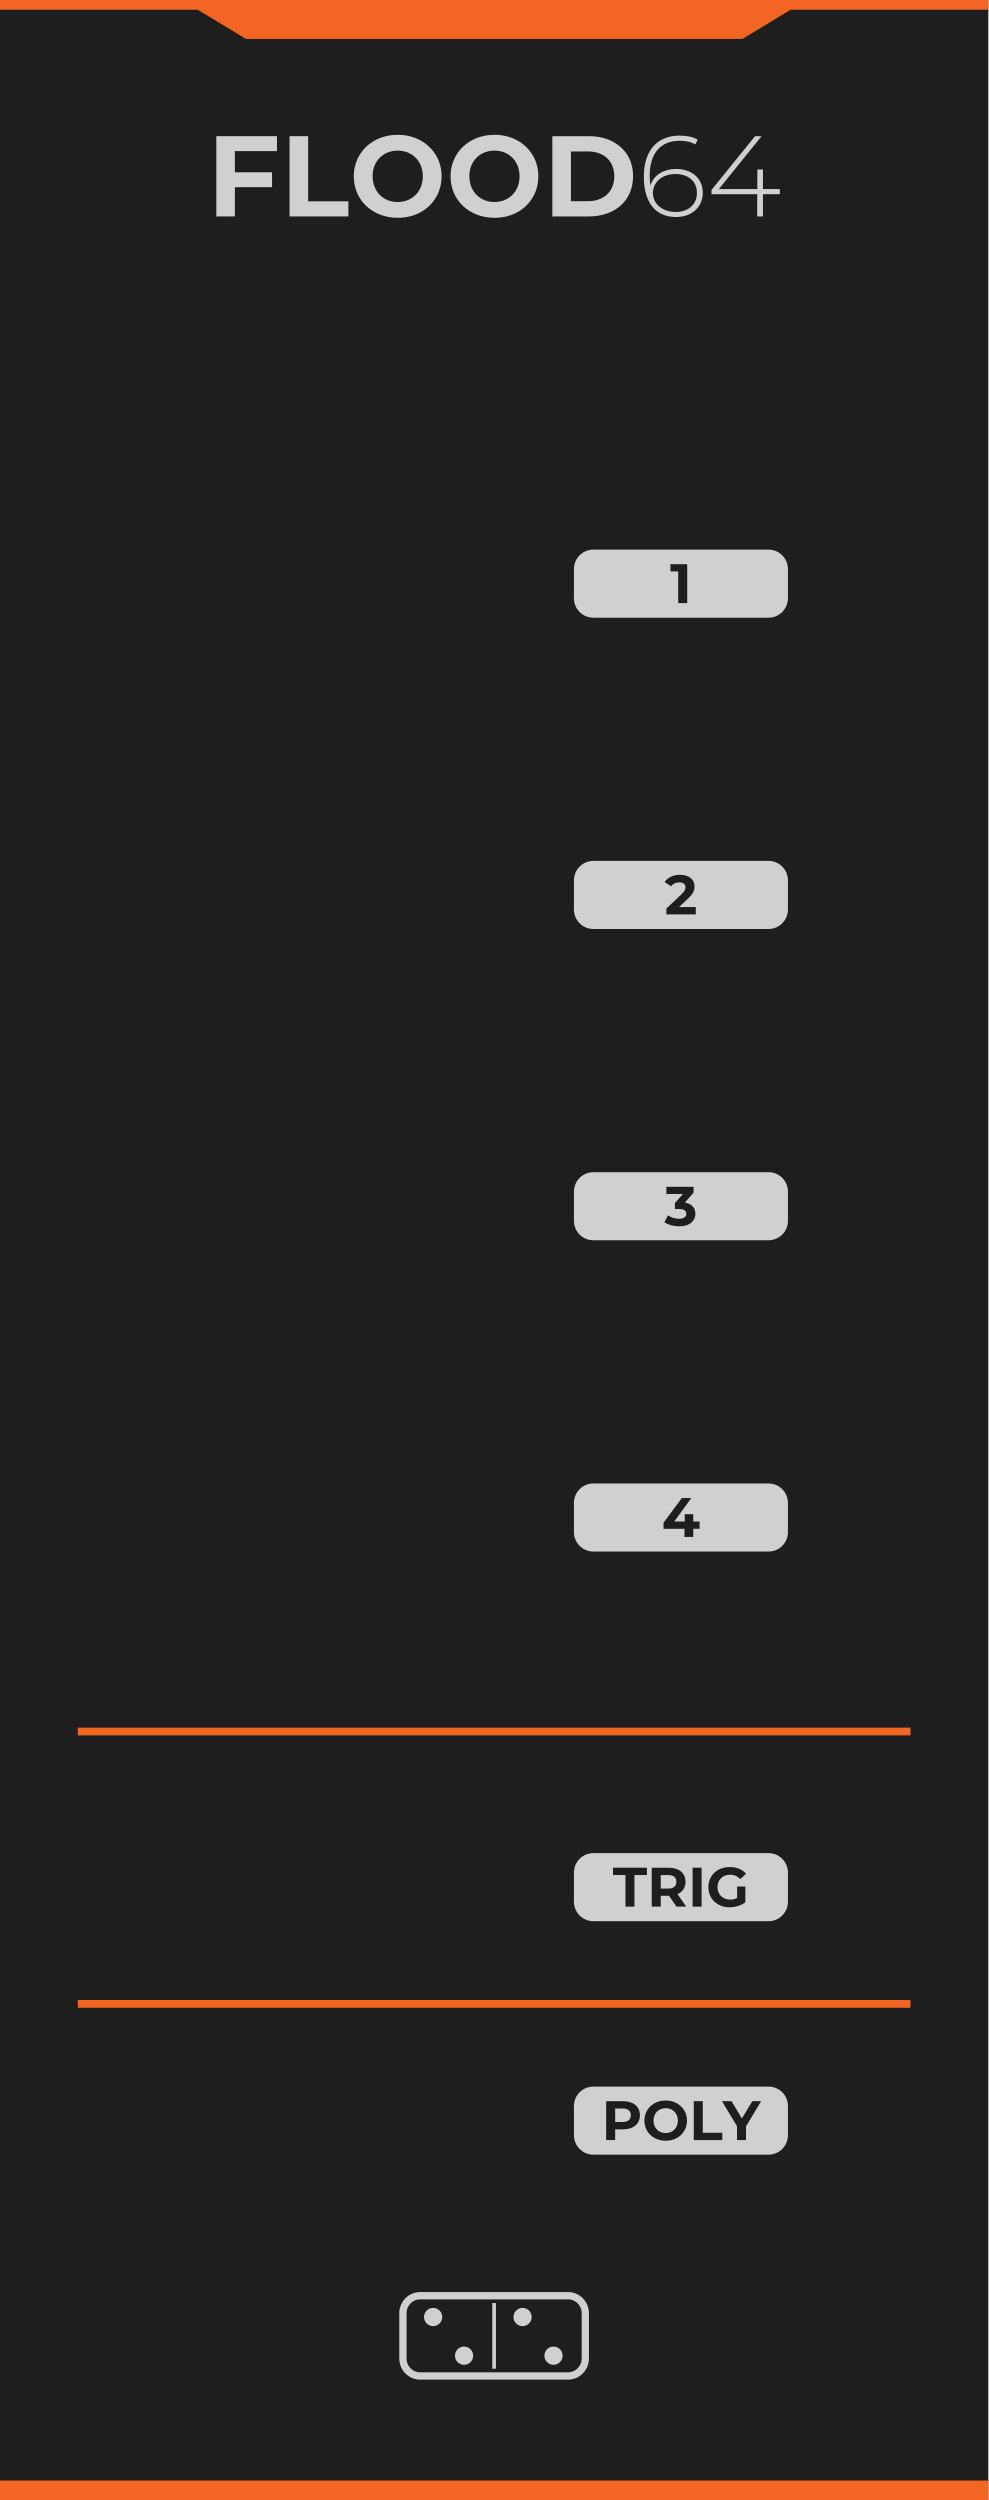
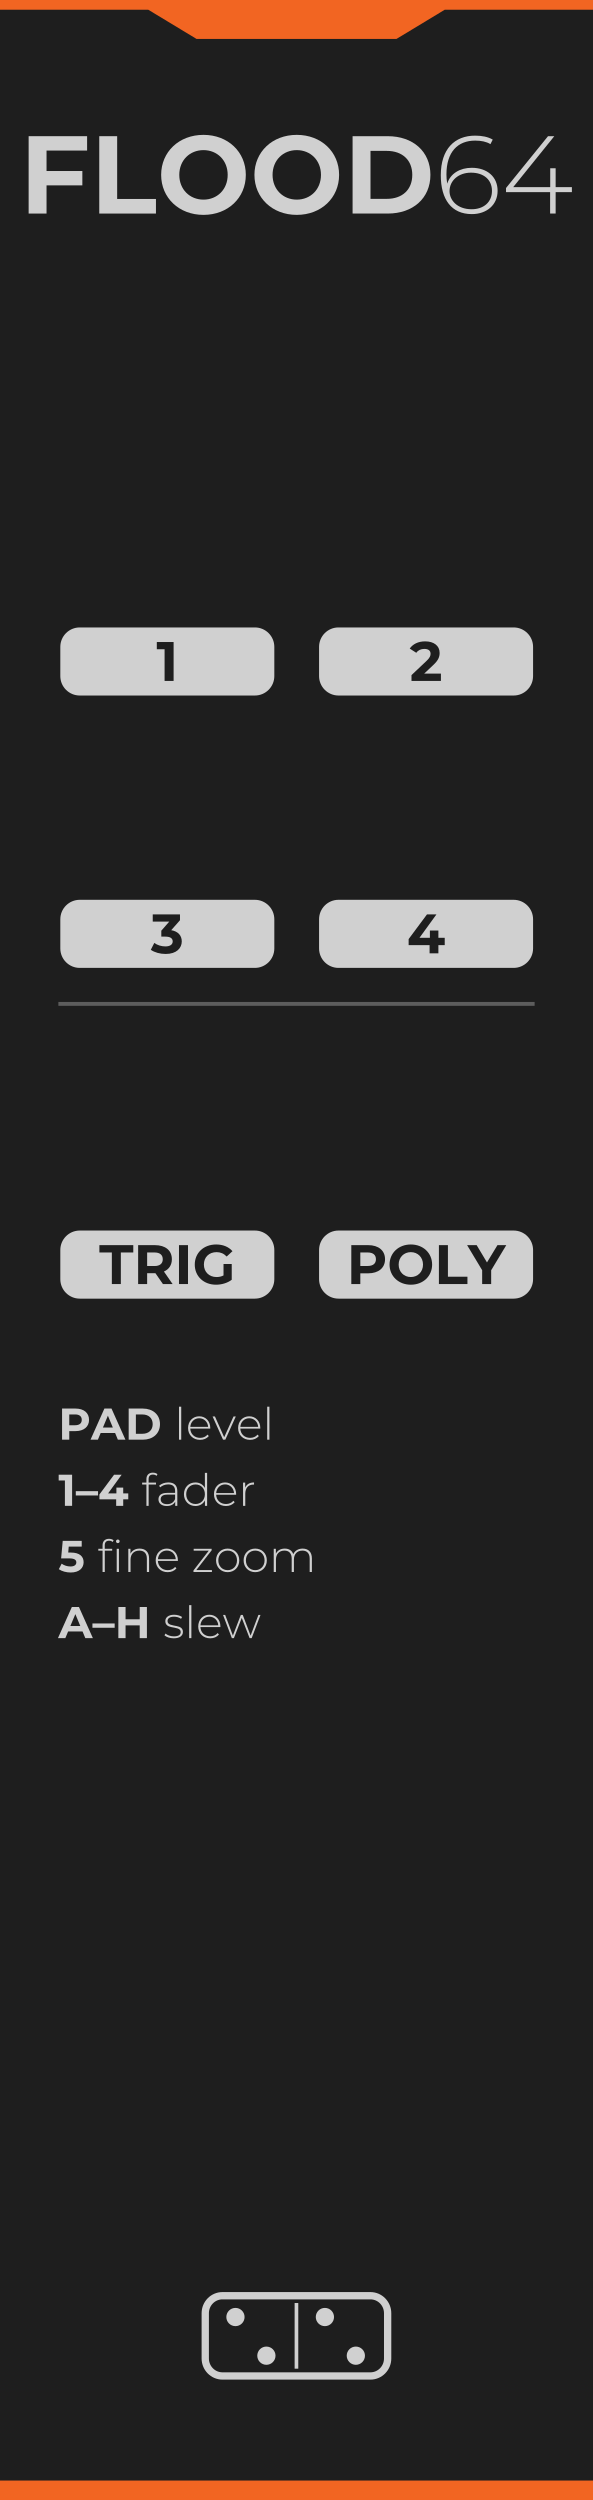
- <svg xmlns="http://www.w3.org/2000/svg" width="50.8mm" height="128.5mm" viewBox="0 0 50.8 128.5">
-   <rect width="50.8" height="128.5" fill="#1e1e1e" />
-   <polygon points="     0,0 50.8,0 50.8,0.5     40.64,0.5 38.16,2.0 12.64,2.0 10.16,0.5     0,0.5   " fill="#f26522" />
-   <rect x="0" y="127.5" width="50.8" height="1.0" fill="#f26522" />
+ <svg xmlns="http://www.w3.org/2000/svg" width="30.48mm" height="128.5mm" viewBox="0 0 30.48 128.5">
+   <rect width="30.48" height="128.5" fill="#1e1e1e" />
+   <polygon points="0,0 30.48,0 30.48,0.5 22.86,0.5 20.38,2.0 10.10,2.0 7.62,0.5 0,0.5" fill="#f26522" />
+   <rect x="0" y="127.5" width="30.48" height="1.0" fill="#f26522" />
  <g id="title">
-     <path fill="#d0d0d0" fill-rule="evenodd" d="M11.119 11.125H12.073V9.622H13.983V8.856H12.073V7.766H14.236V7.0H11.119Z" />
-     <path fill="#d0d0d0" fill-rule="evenodd" d="M14.884 11.125H17.907V10.347H15.839V7.0H14.884Z" />
-     <path fill="#d0d0d0" fill-rule="evenodd" d="M20.447 11.196C21.413 11.196 22.185 10.698 22.527 9.914C22.757 9.388 22.754 8.722 22.527 8.211C22.185 7.439 21.419 6.929 20.441 6.929C19.153 6.929 18.184 7.837 18.184 9.062C18.184 10.288 19.143 11.196 20.447 11.196ZM20.441 10.383C20.257 10.383 20.086 10.351 19.928 10.288C19.457 10.1 19.151 9.64 19.151 9.062C19.151 8.277 19.703 7.742 20.441 7.742C21.18 7.742 21.732 8.277 21.732 9.062C21.732 9.848 21.18 10.383 20.441 10.383Z" />
-     <path fill="#d0d0d0" fill-rule="evenodd" d="M25.421 11.196C26.387 11.196 27.159 10.698 27.501 9.914C27.73 9.388 27.727 8.722 27.501 8.211C27.159 7.439 26.393 6.929 25.415 6.929C24.126 6.929 23.158 7.837 23.158 9.062C23.158 10.288 24.116 11.196 25.421 11.196ZM25.415 10.383C25.23 10.383 25.059 10.351 24.902 10.288C24.431 10.1 24.124 9.64 24.124 9.062C24.124 8.277 24.676 7.742 25.415 7.742C26.153 7.742 26.705 8.277 26.705 9.062C26.705 9.848 26.153 10.383 25.415 10.383Z" />
-     <path fill="#d0d0d0" fill-rule="evenodd" d="M28.391 11.125H30.265C31.608 11.125 32.539 10.312 32.539 9.062C32.539 8.642 32.443 8.279 32.25 7.972C31.865 7.359 31.16 7.0 30.265 7.0H28.391ZM29.345 10.341V7.784H30.217C31.042 7.784 31.573 8.273 31.573 9.062C31.573 9.84 31.042 10.341 30.217 10.341Z" />
-     <path fill="#d0d0d0" fill-rule="evenodd" d="M34.749 11.154C35.539 11.154 36.122 10.665 36.122 9.911C36.122 9.169 35.568 8.685 34.743 8.685C34.119 8.685 33.601 8.992 33.431 9.534C33.401 9.346 33.394 9.163 33.394 9.039C33.394 7.837 33.999 7.236 34.926 7.236C35.24 7.236 35.527 7.291 35.739 7.424L35.863 7.183C35.611 7.026 35.279 6.971 34.926 6.971C33.83 6.971 33.093 7.684 33.093 9.086C33.093 10.371 33.665 11.154 34.749 11.154ZM34.737 10.895C33.971 10.895 33.559 10.412 33.559 9.929C33.559 9.375 34.03 8.945 34.702 8.945C35.401 8.945 35.822 9.328 35.822 9.917C35.822 10.506 35.385 10.895 34.737 10.895Z" />
-     <path fill="#d0d0d0" fill-rule="evenodd" d="M36.57 9.982H38.921V11.125H39.216V9.982H40.082V9.717H39.216V8.709H38.927V9.717H36.95L39.145 7.0H38.809L36.57 9.764Z" />
+     <path fill="#d0d0d0" fill-rule="evenodd" d="M1.472 10.977H2.392V9.528H4.233V8.79H2.392V7.739H4.477V7.0H1.472Z" />
+     <path fill="#d0d0d0" fill-rule="evenodd" d="M5.102 10.977H8.016V10.227H6.022V7.0H5.102Z" />
+     <path fill="#d0d0d0" fill-rule="evenodd" d="M10.459 11.045C11.717 11.045 12.635 10.17 12.635 8.988C12.635 7.807 11.717 6.932 10.459 6.932C9.202 6.932 8.283 7.807 8.283 8.988C8.283 10.17 9.202 11.045 10.459 11.045ZM10.459 10.261C9.755 10.261 9.215 9.738 9.215 8.988C9.215 8.239 9.755 7.716 10.459 7.716C11.164 7.716 11.703 8.239 11.703 8.988C11.703 9.738 11.164 10.261 10.459 10.261Z" />
+     <path fill="#d0d0d0" fill-rule="evenodd" d="M15.254 11.045C16.512 11.045 17.43 10.17 17.43 8.988C17.43 7.807 16.512 6.932 15.254 6.932C13.997 6.932 13.078 7.807 13.078 8.988C13.078 10.17 13.997 11.045 15.254 11.045ZM15.254 10.261C14.55 10.261 14.01 9.738 14.01 8.988C14.01 8.239 14.55 7.716 15.254 7.716C15.959 7.716 16.498 8.239 16.498 8.988C16.498 9.738 15.959 10.261 15.254 10.261Z" />
+     <path fill="#d0d0d0" fill-rule="evenodd" d="M18.123 10.977H19.93C21.225 10.977 22.123 10.193 22.123 8.988C22.123 7.784 21.225 7.0 19.93 7.0H18.123ZM19.044 10.221V7.756H19.884C20.68 7.756 21.191 8.227 21.191 8.988C21.191 9.75 20.68 10.221 19.884 10.221Z" />
+     <path fill="#d0d0d0" fill-rule="evenodd" d="M24.253 11.005C25.015 11.005 25.577 10.534 25.577 9.807C25.577 9.091 25.043 8.625 24.248 8.625C23.642 8.625 23.145 8.92 22.986 9.443C22.956 9.261 22.947 9.087 22.947 8.966C22.947 7.807 23.53 7.227 24.424 7.227C24.727 7.227 25.003 7.28 25.208 7.409L25.327 7.176C25.085 7.032 24.765 6.972 24.424 6.972C23.367 6.972 22.657 7.659 22.657 9.011C22.657 10.253 23.208 11.005 24.253 11.005ZM24.242 10.755C23.503 10.755 23.106 10.289 23.106 9.824C23.106 9.29 23.56 8.875 24.208 8.875C24.874 8.875 25.287 9.244 25.287 9.812C25.287 10.388 24.863 10.755 24.242 10.755Z" />
+     <path fill="#d0d0d0" fill-rule="evenodd" d="M26.009 9.875H28.276V10.977H28.56V9.875H29.395V9.619H28.56V8.648H28.281V9.619H26.378L28.491 7.0H28.168L26.009 9.664Z" />
  </g>
-   <rect x="29.5" y="28.25" width="11" height="3.5" rx="1.0" fill="#d0d0d0" />
-   <g transform="translate(29.5, 0)">
-     <path fill="#1e1e1e" fill-rule="evenodd" d="M5.36 31.0H5.823V29.0H4.96V29.371H5.36Z" />
-   </g>
-   <rect x="29.5" y="44.25" width="11" height="3.5" rx="1.0" fill="#d0d0d0" />
-   <g transform="translate(29.5, 0)">
-     <path fill="#1e1e1e" fill-rule="evenodd" d="M4.751 47.0H6.263V46.623H5.402L5.863 46.189C6.143 45.926 6.197 45.751 6.197 45.557C6.197 45.191 5.9 44.966 5.454 44.966C5.096 44.966 4.812 45.109 4.66 45.337L4.997 45.554C5.096 45.417 5.244 45.354 5.411 45.354C5.621 45.354 5.731 45.443 5.731 45.603C5.731 45.694 5.706 45.806 5.523 45.971L4.751 46.7Z" />
-   </g>
-   <rect x="29.5" y="60.25" width="11" height="3.5" rx="1.0" fill="#d0d0d0" />
-   <g transform="translate(29.5, 0)">
-     <path fill="#1e1e1e" fill-rule="evenodd" d="M5.414 63.034C5.986 63.034 6.243 62.726 6.243 62.389C6.243 62.094 6.059 61.872 5.701 61.813L6.151 61.3V61.0H4.751V61.371H5.602L5.191 61.837V62.143H5.403C5.666 62.143 5.777 62.236 5.777 62.389C5.777 62.549 5.635 62.646 5.403 62.646C5.197 62.646 4.984 62.576 4.831 62.466L4.651 62.82C4.842 62.957 5.136 63.034 5.414 63.034Z" />
-   </g>
-   <rect x="29.5" y="76.25" width="11" height="3.5" rx="1.0" fill="#d0d0d0" />
-   <g transform="translate(29.5, 0)">
-     <path fill="#1e1e1e" fill-rule="evenodd" d="M4.604 78.58H5.681V79.0H6.133V78.58H6.459V78.203H6.133V77.829H5.696V78.203H5.158L6.033 77.0H5.547L4.604 78.269Z" />
-   </g>
-   <line x1="4" y1="89" x2="46.8" y2="89" stroke="#f26522" stroke-width="0.4" />
-   <rect x="29.5" y="95.25" width="11" height="3.5" rx="1.0" fill="#d0d0d0" />
-   <g transform="translate(29.5, 0)">
-     <path fill="#1e1e1e" fill-rule="evenodd" d="M2.649 98.0H3.111V96.377H3.751V96.0H2.009V96.377H2.649Z" />
-     <path fill="#1e1e1e" fill-rule="evenodd" d="M4 98.0H4.463V97.443H4.866C4.873 97.443 4.88 97.443 4.887 97.443L5.271 98.0H5.771L5.324 97.358C5.585 97.246 5.734 97.025 5.734 96.726C5.734 96.272 5.41 96.0 4.854 96.0H4ZM4.84 96.377C5.126 96.377 5.266 96.505 5.266 96.726C5.266 96.943 5.126 97.074 4.84 97.074H4.463V96.377Z" />
-     <path fill="#1e1e1e" fill-rule="evenodd" d="M6.1 98.0H6.563V96.0H6.1Z" />
-     <path fill="#1e1e1e" fill-rule="evenodd" d="M8.003 98.034C8.289 98.034 8.594 97.944 8.811 97.78V96.969H8.389V97.555C8.273 97.615 8.153 97.64 8.029 97.64C7.648 97.64 7.38 97.373 7.38 97.0C7.38 96.619 7.646 96.36 8.034 96.36C8.236 96.36 8.407 96.433 8.551 96.586L8.849 96.311C8.654 96.087 8.366 95.966 8.011 95.966C7.371 95.966 6.911 96.398 6.911 97.0C6.911 97.602 7.37 98.034 8.003 98.034Z" />
-   </g>
-   <line x1="4" y1="103" x2="46.8" y2="103" stroke="#f26522" stroke-width="0.4" />
-   <rect x="29.5" y="107.25" width="11" height="3.5" rx="1.0" fill="#d0d0d0" />
-   <g transform="translate(29.5, 0)">
-     <path fill="#1e1e1e" fill-rule="evenodd" d="M1.657 110.0H2.12V109.449H2.523C3.06 109.449 3.391 109.171 3.391 108.726C3.391 108.274 3.06 108.0 2.523 108.0H1.657ZM2.497 108.377C2.783 108.377 2.923 108.505 2.923 108.726C2.923 108.943 2.783 109.071 2.497 109.071H2.12V108.377Z" />
-     <path fill="#1e1e1e" fill-rule="evenodd" d="M4.72 110.034C5.189 110.034 5.563 109.793 5.729 109.413C5.84 109.158 5.838 108.835 5.729 108.587C5.563 108.213 5.191 107.966 4.717 107.966C4.092 107.966 3.623 108.406 3.623 109.0C3.623 109.594 4.088 110.034 4.72 110.034ZM4.717 109.64C4.628 109.64 4.545 109.625 4.469 109.594C4.24 109.503 4.091 109.28 4.091 109.0C4.091 108.619 4.359 108.36 4.717 108.36C5.075 108.36 5.343 108.619 5.343 109.0C5.343 109.381 5.075 109.64 4.717 109.64Z" />
-     <path fill="#1e1e1e" fill-rule="evenodd" d="M6.16 110.0H7.626V109.623H6.623V108.0H6.16Z" />
-     <path fill="#1e1e1e" fill-rule="evenodd" d="M8.383 110.0H8.846V109.292L9.623 108.0H9.169L8.633 108.888L8.1 108.0H7.609L8.383 109.287Z" />
-   </g>
-   <g transform="translate(20.71,118.0) scale(0.75)">
+   <rect x="3.10" y="32.25" width="11" height="3.5" rx="1" fill="#d0d0d0" />
+   <path fill="#1e1e1e" fill-rule="evenodd" d="M8.46 35.0H8.923V33.0H8.06V33.371H8.46Z" />
+   <rect x="16.40" y="32.25" width="11" height="3.5" rx="1" fill="#d0d0d0" />
+   <path fill="#1e1e1e" fill-rule="evenodd" d="M21.151 35.0H22.663V34.623H21.803L22.263 34.189C22.543 33.931 22.597 33.751 22.597 33.557C22.597 33.191 22.3 32.966 21.854 32.966C21.492 32.966 21.216 33.109 21.06 33.337L21.397 33.554C21.492 33.417 21.64 33.354 21.811 33.354C22.021 33.354 22.131 33.447 22.131 33.603C22.131 33.698 22.102 33.804 21.923 33.971L21.151 34.7Z" />
+   <rect x="3.10" y="46.25" width="11" height="3.5" rx="1" fill="#d0d0d0" />
+   <path fill="#1e1e1e" fill-rule="evenodd" d="M8.514 49.034C9.08 49.034 9.343 48.726 9.343 48.389C9.343 48.091 9.158 47.872 8.8 47.811L9.251 47.3V47.0H7.851V47.371H8.7L8.291 47.837V48.143H8.503C8.766 48.143 8.877 48.24 8.877 48.389C8.877 48.552 8.735 48.646 8.503 48.646C8.293 48.646 8.084 48.58 7.931 48.466L7.751 48.82C7.946 48.957 8.232 49.034 8.514 49.034Z" />
+   <rect x="16.40" y="46.25" width="11" height="3.5" rx="1" fill="#d0d0d0" />
+   <path fill="#1e1e1e" fill-rule="evenodd" d="M21.004 48.58H22.081V49.0H22.533V48.58H22.859V48.203H22.533V47.829H22.096V48.203H21.561L22.433 47.0H21.947L21.004 48.269Z" />
+   <rect x="3.10" y="63.25" width="11" height="3.5" rx="1" fill="#d0d0d0" />
+   <path fill="#1e1e1e" fill-rule="evenodd" d="M5.749 66.0H6.211V64.377H6.851V64.0H5.109V64.377H5.749Z" />
+   <path fill="#1e1e1e" fill-rule="evenodd" d="M7.1 66.0H7.563V65.443H7.989L8.374 66.0H8.871L8.426 65.357C8.685 65.243 8.834 65.023 8.834 64.726C8.834 64.276 8.51 64.0 7.954 64.0H7.1ZM7.563 65.074V64.377H7.94C8.222 64.377 8.366 64.505 8.366 64.726C8.366 64.943 8.222 65.074 7.94 65.074Z" />
+   <path fill="#1e1e1e" fill-rule="evenodd" d="M9.2 66.0H9.663V64.0H9.2Z" />
+   <path fill="#1e1e1e" fill-rule="evenodd" d="M11.103 66.034C11.389 66.034 11.69 65.948 11.911 65.78V64.969H11.489V65.557C11.374 65.618 11.254 65.64 11.129 65.64C10.746 65.64 10.48 65.371 10.48 65.0C10.48 64.617 10.746 64.36 11.134 64.36C11.336 64.36 11.509 64.435 11.651 64.586L11.949 64.311C11.754 64.087 11.462 63.966 11.111 63.966C10.471 63.966 10.011 64.398 10.011 65.0C10.011 65.602 10.47 66.034 11.103 66.034Z" />
+   <rect x="16.40" y="63.25" width="11" height="3.5" rx="1" fill="#d0d0d0" />
+   <path fill="#1e1e1e" fill-rule="evenodd" d="M18.057 66.0H18.52V65.449H18.923C19.454 65.449 19.791 65.171 19.791 64.726C19.791 64.274 19.454 64.0 18.923 64.0H18.057ZM18.52 65.071V64.377H18.897C19.179 64.377 19.323 64.505 19.323 64.726C19.323 64.943 19.179 65.071 18.897 65.071Z" />
+   <path fill="#1e1e1e" fill-rule="evenodd" d="M21.117 66.034C21.75 66.034 22.211 65.594 22.211 65.0C22.211 64.406 21.75 63.966 21.117 63.966C20.485 63.966 20.023 64.406 20.023 65.0C20.023 65.594 20.485 66.034 21.117 66.034ZM21.117 65.64C20.763 65.64 20.491 65.377 20.491 65.0C20.491 64.623 20.763 64.36 21.117 64.36C21.471 64.36 21.743 64.623 21.743 65.0C21.743 65.377 21.471 65.64 21.117 65.64Z" />
+   <path fill="#1e1e1e" fill-rule="evenodd" d="M22.56 66.0H24.026V65.623H23.023V64.0H22.56Z" />
+   <path fill="#1e1e1e" fill-rule="evenodd" d="M24.783 66.0H25.246V65.291L26.023 64.0H25.569L25.031 64.889L24.5 64.0H24.009L24.783 65.289Z" />
+   <rect x="3.0" y="51.50" width="24.48" height="0.2" fill="#d0d0d0" opacity="0.35" />
+   <path fill="#d0d0d0" fill-rule="evenodd" d="M3.19 74.0H3.56V73.559H3.882C4.307 73.559 4.577 73.337 4.577 72.981C4.577 72.619 4.307 72.4 3.882 72.4H3.19ZM3.56 73.257V72.702H3.862C4.087 72.702 4.202 72.804 4.202 72.981C4.202 73.154 4.087 73.257 3.862 73.257Z" />
+   <path fill="#d0d0d0" fill-rule="evenodd" d="M4.653 74.0H5.032L5.174 73.657H5.917L6.058 74.0H6.447L5.731 72.4H5.366ZM5.29 73.376 5.546 72.766 5.8 73.376Z" />
+   <path fill="#d0d0d0" fill-rule="evenodd" d="M6.614 74.0H7.341C7.862 74.0 8.223 73.685 8.223 73.2C8.223 72.715 7.862 72.4 7.341 72.4H6.614ZM6.984 73.696V72.704H7.322C7.642 72.704 7.848 72.894 7.848 73.2C7.848 73.506 7.642 73.696 7.322 73.696Z" />
+   <path fill="#d0d0d0" fill-rule="evenodd" d="M9.201 74.0H9.315V72.304H9.201Z" />
+   <path fill="#d0d0d0" fill-rule="evenodd" d="M10.282 74.009C10.465 74.009 10.626 73.943 10.733 73.815L10.666 73.739C10.575 73.852 10.437 73.906 10.285 73.906C10.001 73.906 9.793 73.714 9.779 73.431H10.806C10.806 73.422 10.808 73.408 10.808 73.399C10.808 73.042 10.563 72.798 10.239 72.798C9.91 72.798 9.667 73.047 9.667 73.403C9.667 73.755 9.921 74.009 10.282 74.009ZM9.782 73.342C9.8 73.086 9.987 72.898 10.239 72.898C10.49 72.898 10.68 73.086 10.698 73.342Z" />
+   <path fill="#d0d0d0" fill-rule="evenodd" d="M11.464 74.0H11.581L12.12 72.807H12.003L11.523 73.874L11.048 72.807H10.927Z" />
+   <path fill="#d0d0d0" fill-rule="evenodd" d="M12.854 74.009C13.037 74.009 13.197 73.943 13.304 73.815L13.238 73.739C13.146 73.852 13.008 73.906 12.856 73.906C12.573 73.906 12.365 73.714 12.351 73.431H13.377C13.377 73.422 13.379 73.408 13.379 73.399C13.379 73.042 13.135 72.798 12.81 72.798C12.481 72.798 12.239 73.047 12.239 73.403C12.239 73.755 12.493 74.009 12.854 74.009ZM12.353 73.342C12.371 73.086 12.559 72.898 12.81 72.898C13.062 72.898 13.251 73.086 13.27 73.342Z" />
+   <path fill="#d0d0d0" fill-rule="evenodd" d="M13.734 74.0H13.848V72.304H13.734Z" />
+   <path fill="#d0d0d0" fill-rule="evenodd" d="M3.336 77.4H3.706V75.8H3.016V76.097H3.336Z" />
+   <path fill="#d0d0d0" fill-rule="evenodd" d="M3.896 76.867H5.039V76.646H3.896Z" />
+   <path fill="#d0d0d0" fill-rule="evenodd" d="M5.11 77.064H5.971V77.4H6.333V77.064H6.593V76.762H6.333V76.463H5.983V76.762H5.555L6.253 75.8H5.864L5.11 76.815Z" />
+   <path fill="#d0d0d0" fill-rule="evenodd" d="M7.526 77.4H7.64V76.305H8.019V76.207H7.638V76.033C7.638 75.873 7.712 75.793 7.862 75.793C7.936 75.793 7.998 75.815 8.047 75.859L8.093 75.773C8.038 75.721 7.946 75.695 7.857 75.695C7.644 75.695 7.526 75.826 7.526 76.024V76.207H7.306V76.305H7.526Z" />
+   <path fill="#d0d0d0" fill-rule="evenodd" d="M9.005 77.4H9.114V76.643C9.114 76.348 8.95 76.198 8.655 76.198C8.469 76.198 8.296 76.26 8.177 76.367L8.234 76.449C8.332 76.361 8.481 76.298 8.646 76.298C8.882 76.298 9.0 76.412 9.0 76.639V76.735H8.591C8.257 76.735 8.145 76.886 8.145 77.069C8.145 77.27 8.307 77.409 8.575 77.409C8.785 77.409 8.931 77.325 9.005 77.187ZM9.0 77.048C8.933 77.222 8.792 77.315 8.591 77.315C8.381 77.315 8.259 77.219 8.259 77.064C8.259 76.927 8.346 76.824 8.593 76.824H9.0Z" />
+   <path fill="#d0d0d0" fill-rule="evenodd" d="M10.045 77.409C10.261 77.409 10.442 77.302 10.534 77.119V77.4H10.646V75.704H10.531V76.481C10.434 76.301 10.255 76.198 10.045 76.198C9.711 76.198 9.455 76.442 9.455 76.803C9.455 77.16 9.711 77.409 10.045 77.409ZM10.051 77.306C9.777 77.306 9.571 77.101 9.571 76.803C9.571 76.502 9.777 76.301 10.051 76.301C10.326 76.301 10.531 76.502 10.531 76.803C10.531 77.101 10.326 77.306 10.051 77.306Z" />
+   <path fill="#d0d0d0" fill-rule="evenodd" d="M11.613 77.409C11.795 77.409 11.956 77.343 12.063 77.215L11.997 77.139C11.905 77.252 11.767 77.306 11.615 77.306C11.331 77.306 11.123 77.114 11.11 76.831H12.136C12.136 76.822 12.138 76.808 12.138 76.799C12.138 76.442 11.894 76.198 11.569 76.198C11.24 76.198 10.998 76.447 10.998 76.803C10.998 77.155 11.251 77.409 11.613 77.409ZM11.112 76.742C11.13 76.486 11.318 76.298 11.569 76.298C11.821 76.298 12.01 76.486 12.029 76.742Z" />
+   <path fill="#d0d0d0" fill-rule="evenodd" d="M12.493 77.4H12.607V76.778C12.607 76.483 12.765 76.307 13.03 76.307C13.039 76.307 13.048 76.31 13.057 76.31V76.198C12.832 76.198 12.675 76.294 12.602 76.467V76.207H12.493Z" />
+   <path fill="#d0d0d0" fill-rule="evenodd" d="M3.633 80.827C4.09 80.827 4.298 80.581 4.298 80.297C4.298 80.014 4.109 79.801 3.638 79.801H3.507L3.533 79.497H4.2V79.2H3.224L3.142 80.101H3.551C3.839 80.101 3.923 80.185 3.923 80.309C3.923 80.44 3.81 80.517 3.624 80.517C3.459 80.517 3.291 80.464 3.169 80.373L3.023 80.656C3.178 80.766 3.411 80.827 3.633 80.827Z" />
+   <path fill="#d0d0d0" fill-rule="evenodd" d="M5.272 80.8H5.386V79.705H5.766V79.607H5.384V79.433C5.384 79.273 5.459 79.193 5.608 79.193C5.683 79.193 5.744 79.215 5.793 79.259L5.839 79.173C5.784 79.121 5.692 79.095 5.603 79.095C5.39 79.095 5.272 79.226 5.272 79.424V79.607H5.053V79.705H5.272Z" />
+   <path fill="#d0d0d0" fill-rule="evenodd" d="M6.056 79.317C6.111 79.317 6.15 79.275 6.15 79.223C6.15 79.171 6.108 79.131 6.056 79.131C6.004 79.131 5.962 79.173 5.962 79.225C5.962 79.274 6.004 79.317 6.056 79.317ZM5.999 80.8H6.113V79.607H5.999Z" />
+   <path fill="#d0d0d0" fill-rule="evenodd" d="M6.595 80.8H6.71V80.165C6.71 79.881 6.882 79.701 7.162 79.701C7.406 79.701 7.549 79.844 7.549 80.112V80.8H7.663V80.103C7.663 79.768 7.468 79.598 7.178 79.598C6.953 79.598 6.787 79.698 6.705 79.863V79.607H6.595Z" />
+   <path fill="#d0d0d0" fill-rule="evenodd" d="M8.618 80.809C8.801 80.809 8.962 80.743 9.069 80.615L9.002 80.539C8.911 80.652 8.773 80.706 8.621 80.706C8.337 80.706 8.129 80.514 8.115 80.231H9.142C9.142 80.222 9.144 80.208 9.144 80.199C9.144 79.842 8.899 79.598 8.575 79.598C8.246 79.598 8.003 79.847 8.003 80.203C8.003 80.555 8.257 80.809 8.618 80.809ZM8.118 80.142C8.136 79.886 8.323 79.698 8.575 79.698C8.826 79.698 9.016 79.886 9.034 80.142Z" />
+   <path fill="#d0d0d0" fill-rule="evenodd" d="M9.944 80.8H10.893V80.702H10.09L10.879 79.685V79.607H9.955V79.705H10.73L9.944 80.722Z" />
+   <path fill="#d0d0d0" fill-rule="evenodd" d="M11.702 80.809C12.045 80.809 12.298 80.555 12.298 80.203C12.298 79.847 12.045 79.598 11.702 79.598C11.359 79.598 11.105 79.847 11.105 80.203C11.105 80.555 11.359 80.809 11.702 80.809ZM11.702 80.706C11.427 80.706 11.222 80.501 11.222 80.203C11.222 79.902 11.427 79.701 11.702 79.701C11.976 79.701 12.182 79.902 12.182 80.203C12.182 80.501 11.976 80.706 11.702 80.706Z" />
+   <path fill="#d0d0d0" fill-rule="evenodd" d="M13.119 80.809C13.462 80.809 13.715 80.555 13.715 80.203C13.715 79.847 13.462 79.598 13.119 79.598C12.776 79.598 12.522 79.847 12.522 80.203C12.522 80.555 12.776 80.809 13.119 80.809ZM13.119 80.706C12.845 80.706 12.639 80.501 12.639 80.203C12.639 79.902 12.845 79.701 13.119 79.701C13.393 79.701 13.599 79.902 13.599 80.203C13.599 80.501 13.393 80.706 13.119 80.706Z" />
+   <path fill="#d0d0d0" fill-rule="evenodd" d="M14.07 80.8H14.184V80.165C14.184 79.881 14.349 79.701 14.621 79.701C14.855 79.701 14.993 79.844 14.993 80.112V80.8H15.107V80.165C15.107 79.881 15.273 79.701 15.544 79.701C15.779 79.701 15.917 79.844 15.917 80.112V80.8H16.031V80.103C16.031 79.768 15.845 79.598 15.555 79.598C15.324 79.598 15.152 79.712 15.073 79.886C15.009 79.694 14.85 79.598 14.637 79.598C14.42 79.598 14.259 79.696 14.179 79.861V79.607H14.07Z" />
+   <path fill="#d0d0d0" fill-rule="evenodd" d="M2.979 84.2H3.359L3.501 83.857H4.243L4.385 84.2H4.774L4.058 82.6H3.693ZM3.617 83.576 3.873 82.966 4.127 83.576Z" />
+   <path fill="#d0d0d0" fill-rule="evenodd" d="M4.751 83.667H5.894V83.446H4.751Z" />
+   <path fill="#d0d0d0" fill-rule="evenodd" d="M7.181 84.2H7.551V82.6H7.181V83.231H6.454V82.6H6.083V84.2H6.454V83.544H7.181Z" />
+   <path fill="#d0d0d0" fill-rule="evenodd" d="M8.931 84.209C9.236 84.209 9.402 84.077 9.402 83.882C9.402 83.686 9.261 83.619 9.091 83.583C8.866 83.534 8.611 83.523 8.611 83.322C8.611 83.194 8.716 83.098 8.947 83.098C9.075 83.098 9.206 83.133 9.306 83.206L9.359 83.114C9.264 83.044 9.099 82.998 8.95 82.998C8.648 82.998 8.497 83.145 8.497 83.325C8.497 83.526 8.639 83.597 8.808 83.633C9.034 83.682 9.288 83.69 9.288 83.885C9.288 84.019 9.189 84.109 8.936 84.109C8.759 84.109 8.598 84.044 8.506 83.965L8.454 84.056C8.548 84.144 8.733 84.209 8.931 84.209Z" />
+   <path fill="#d0d0d0" fill-rule="evenodd" d="M9.722 84.2H9.837V82.504H9.722Z" />
+   <path fill="#d0d0d0" fill-rule="evenodd" d="M10.803 84.209C10.986 84.209 11.147 84.143 11.254 84.015L11.187 83.939C11.096 84.052 10.958 84.106 10.806 84.106C10.522 84.106 10.314 83.914 10.301 83.631H11.327C11.327 83.622 11.329 83.608 11.329 83.599C11.329 83.242 11.085 82.998 10.76 82.998C10.431 82.998 10.189 83.247 10.189 83.603C10.189 83.955 10.442 84.209 10.803 84.209ZM10.303 83.542C10.321 83.286 10.509 83.098 10.76 83.098C11.011 83.098 11.201 83.286 11.219 83.542Z" />
+   <path fill="#d0d0d0" fill-rule="evenodd" d="M11.917 84.2H12.022L12.426 83.16L12.829 84.2H12.936L13.389 83.007H13.283L12.881 84.07L12.477 83.007H12.378L11.971 84.07L11.574 83.007H11.464Z" />
+   <g transform="translate(10.55,118.0) scale(0.75)">
    <rect x="0" y="0" width="12.5" height="5.5" rx="1.18" ry="1.2" fill="none" stroke="#d0d0d0" stroke-width="0.5" />
    <rect x="6.125" y="0.5" width="0.25" height="4.5" fill="#d0d0d0" />
    <circle cx="2.07" cy="1.46" r="0.625" fill="#d0d0d0" />
    <circle cx="4.19" cy="4.11" r="0.625" fill="#d0d0d0" />
    <circle cx="8.20" cy="1.46" r="0.625" fill="#d0d0d0" />
    <circle cx="10.32" cy="4.11" r="0.625" fill="#d0d0d0" />
  </g>
</svg>
